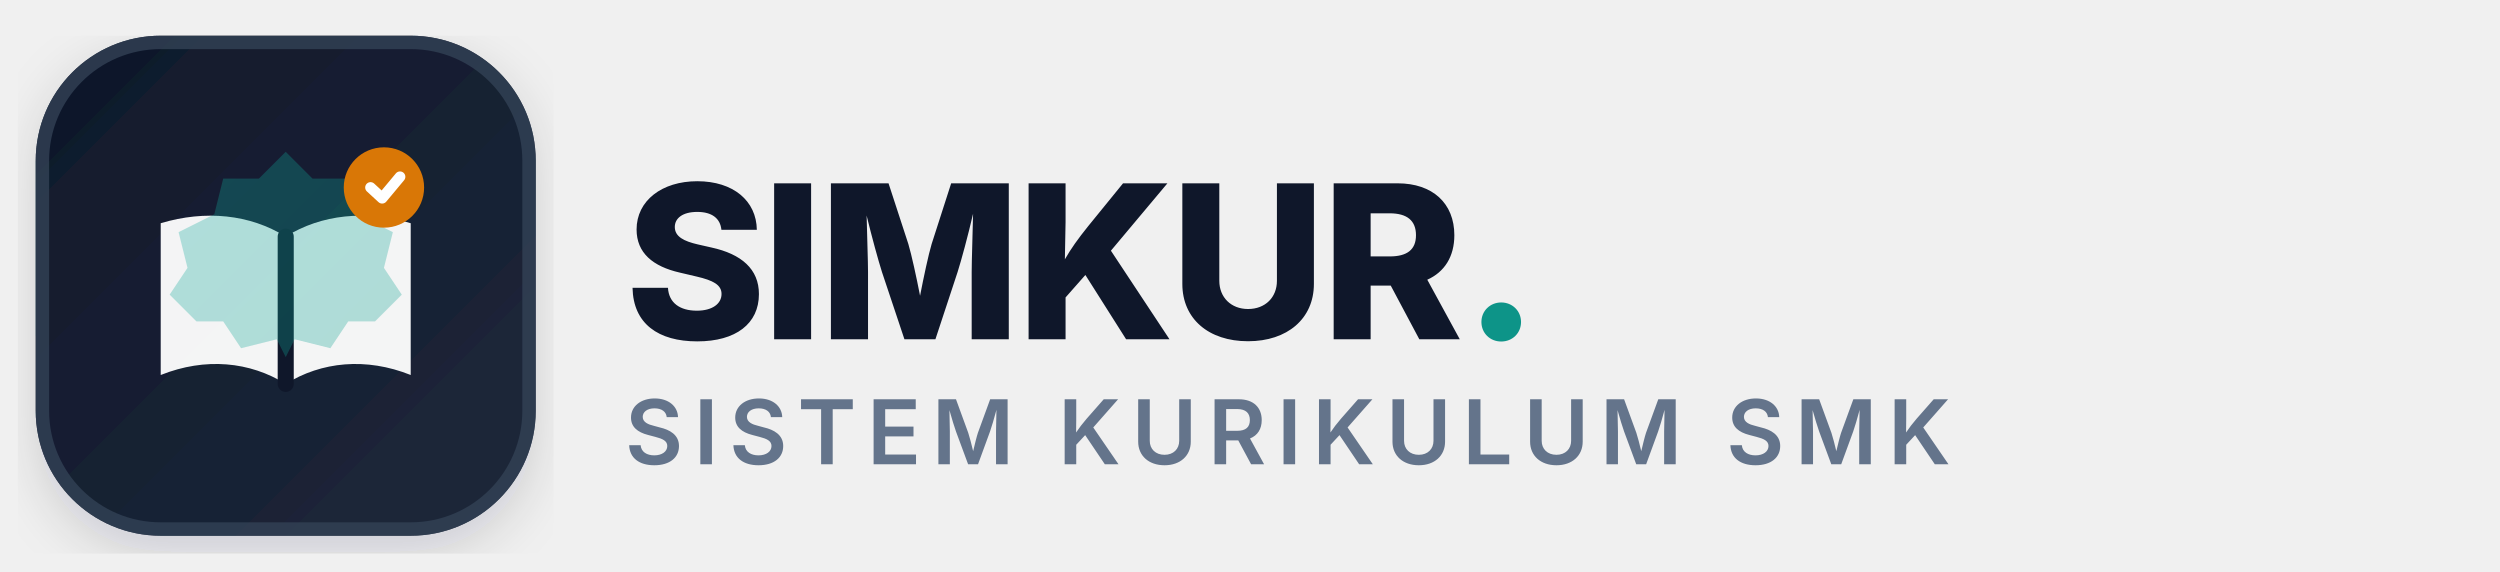
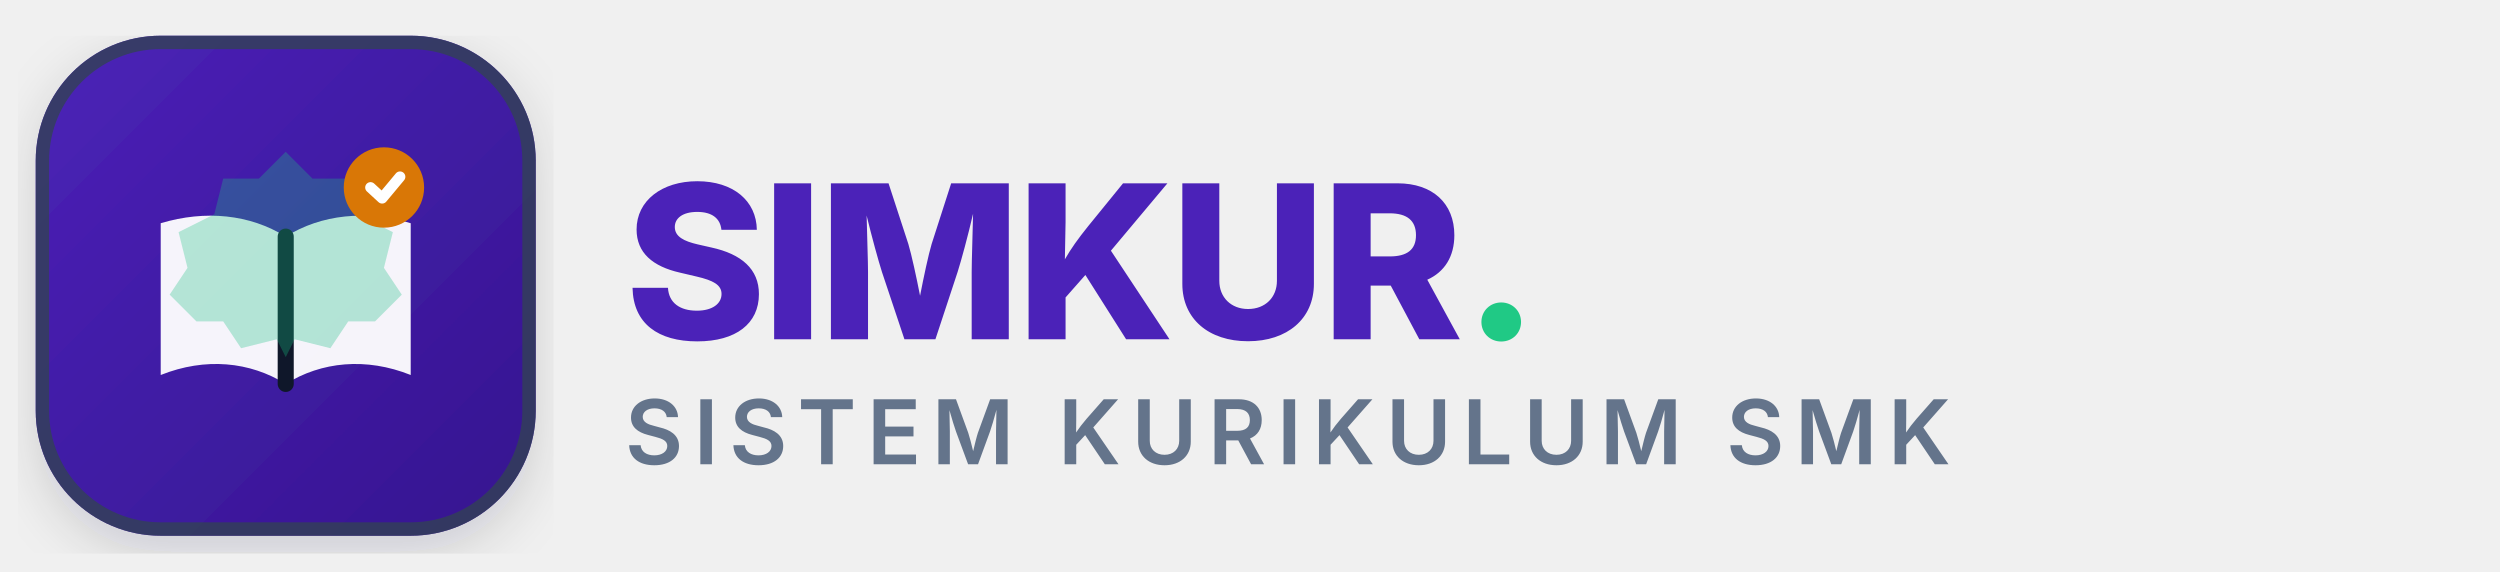
<svg xmlns="http://www.w3.org/2000/svg" viewBox="0 0 280 64" fill="none">
  <g transform="translate(4, 4)">
    <defs>
      <linearGradient id="simkurGradPrimary" x1="0" y1="0" x2="56" y2="56" gradientUnits="userSpaceOnUse">
-         <stop offset="0%" stop-color="#0f172a" />
-         <stop offset="100%" stop-color="#1e293b" />
+         <stop offset="0%" stop-color="#4B22B8" />
+         <stop offset="100%" stop-color="#35158F" />
      </linearGradient>
      <linearGradient id="simkurGradTeal" x1="0" y1="0" x2="56" y2="56" gradientUnits="userSpaceOnUse">
-         <stop offset="0%" stop-color="#14b8a6" />
-         <stop offset="100%" stop-color="#0d9488" />
+         <stop offset="0%" stop-color="#20C985" />
+         <stop offset="100%" stop-color="#10B981" />
      </linearGradient>
      <linearGradient id="simkurGradAmber" x1="0" y1="0" x2="20" y2="20" gradientUnits="userSpaceOnUse">
        <stop offset="0%" stop-color="#fbbf24" />
        <stop offset="100%" stop-color="#d97706" />
      </linearGradient>
      <filter id="simkurShadow" x="-2" y="-2" width="60" height="60" filterUnits="userSpaceOnUse">
        <feDropShadow dx="0" dy="2" stdDeviation="3" flood-color="#0f172a" flood-opacity="0.15" />
      </filter>
    </defs>
    <rect width="56" height="56" rx="14" fill="url(#simkurGradPrimary)" filter="url(#simkurShadow)" />
    <rect x="0.75" y="0.75" width="54.5" height="54.5" rx="13.25" stroke="#334155" stroke-width="1.5" stroke-opacity="0.8" />
    <path d="M14 38C19 36 24 36.5 28 39C32 36.5 37 36 42 38V21C37 19.5 32 20 28 22.5C24 20 19 19.5 14 21V38Z" fill="#ffffff" fill-opacity="0.95" />
    <path d="M28 22.5V39" stroke="#0f172a" stroke-width="1.8" stroke-linecap="round" />
    <path d="M28 13L31 16H35L36 20L40 22L39 26L41 29L38 32H35L33 35L29 34L28 36L27 34L23 35L21 32H18L15 29L17 26L16 22L20 20L21 16H25L28 13Z" fill="url(#simkurGradTeal)" fill-opacity="0.3" />
    <circle cx="39" cy="17" r="4.5" fill="url(#simkurGradAmber)" />
    <path d="M37.5 17L38.8 18.2L40.8 15.8" stroke="#ffffff" stroke-width="1.2" stroke-linecap="round" stroke-linejoin="round" />
  </g>
  <g transform="translate(70, 16)">
-     <text x="0" y="22" font-family="'Plus Jakarta Sans', system-ui, -apple-system, sans-serif" font-size="24" font-weight="800" fill="#0f172a" letter-spacing="-0.5">
-       SIMKUR<tspan fill="#0d9488">.</tspan>
+     <text x="0" y="22" font-family="'Plus Jakarta Sans', system-ui, -apple-system, sans-serif" font-size="24" font-weight="800" fill="#4B22B8" letter-spacing="-0.5">
+       SIMKUR<tspan fill="#20C985">.</tspan>
    </text>
    <text x="0" y="36" font-family="'Inter', system-ui, -apple-system, sans-serif" font-size="10" font-weight="600" fill="#64748b" letter-spacing="1.2" text-transform="uppercase">
      SISTEM KURIKULUM SMK
    </text>
  </g>
</svg>
